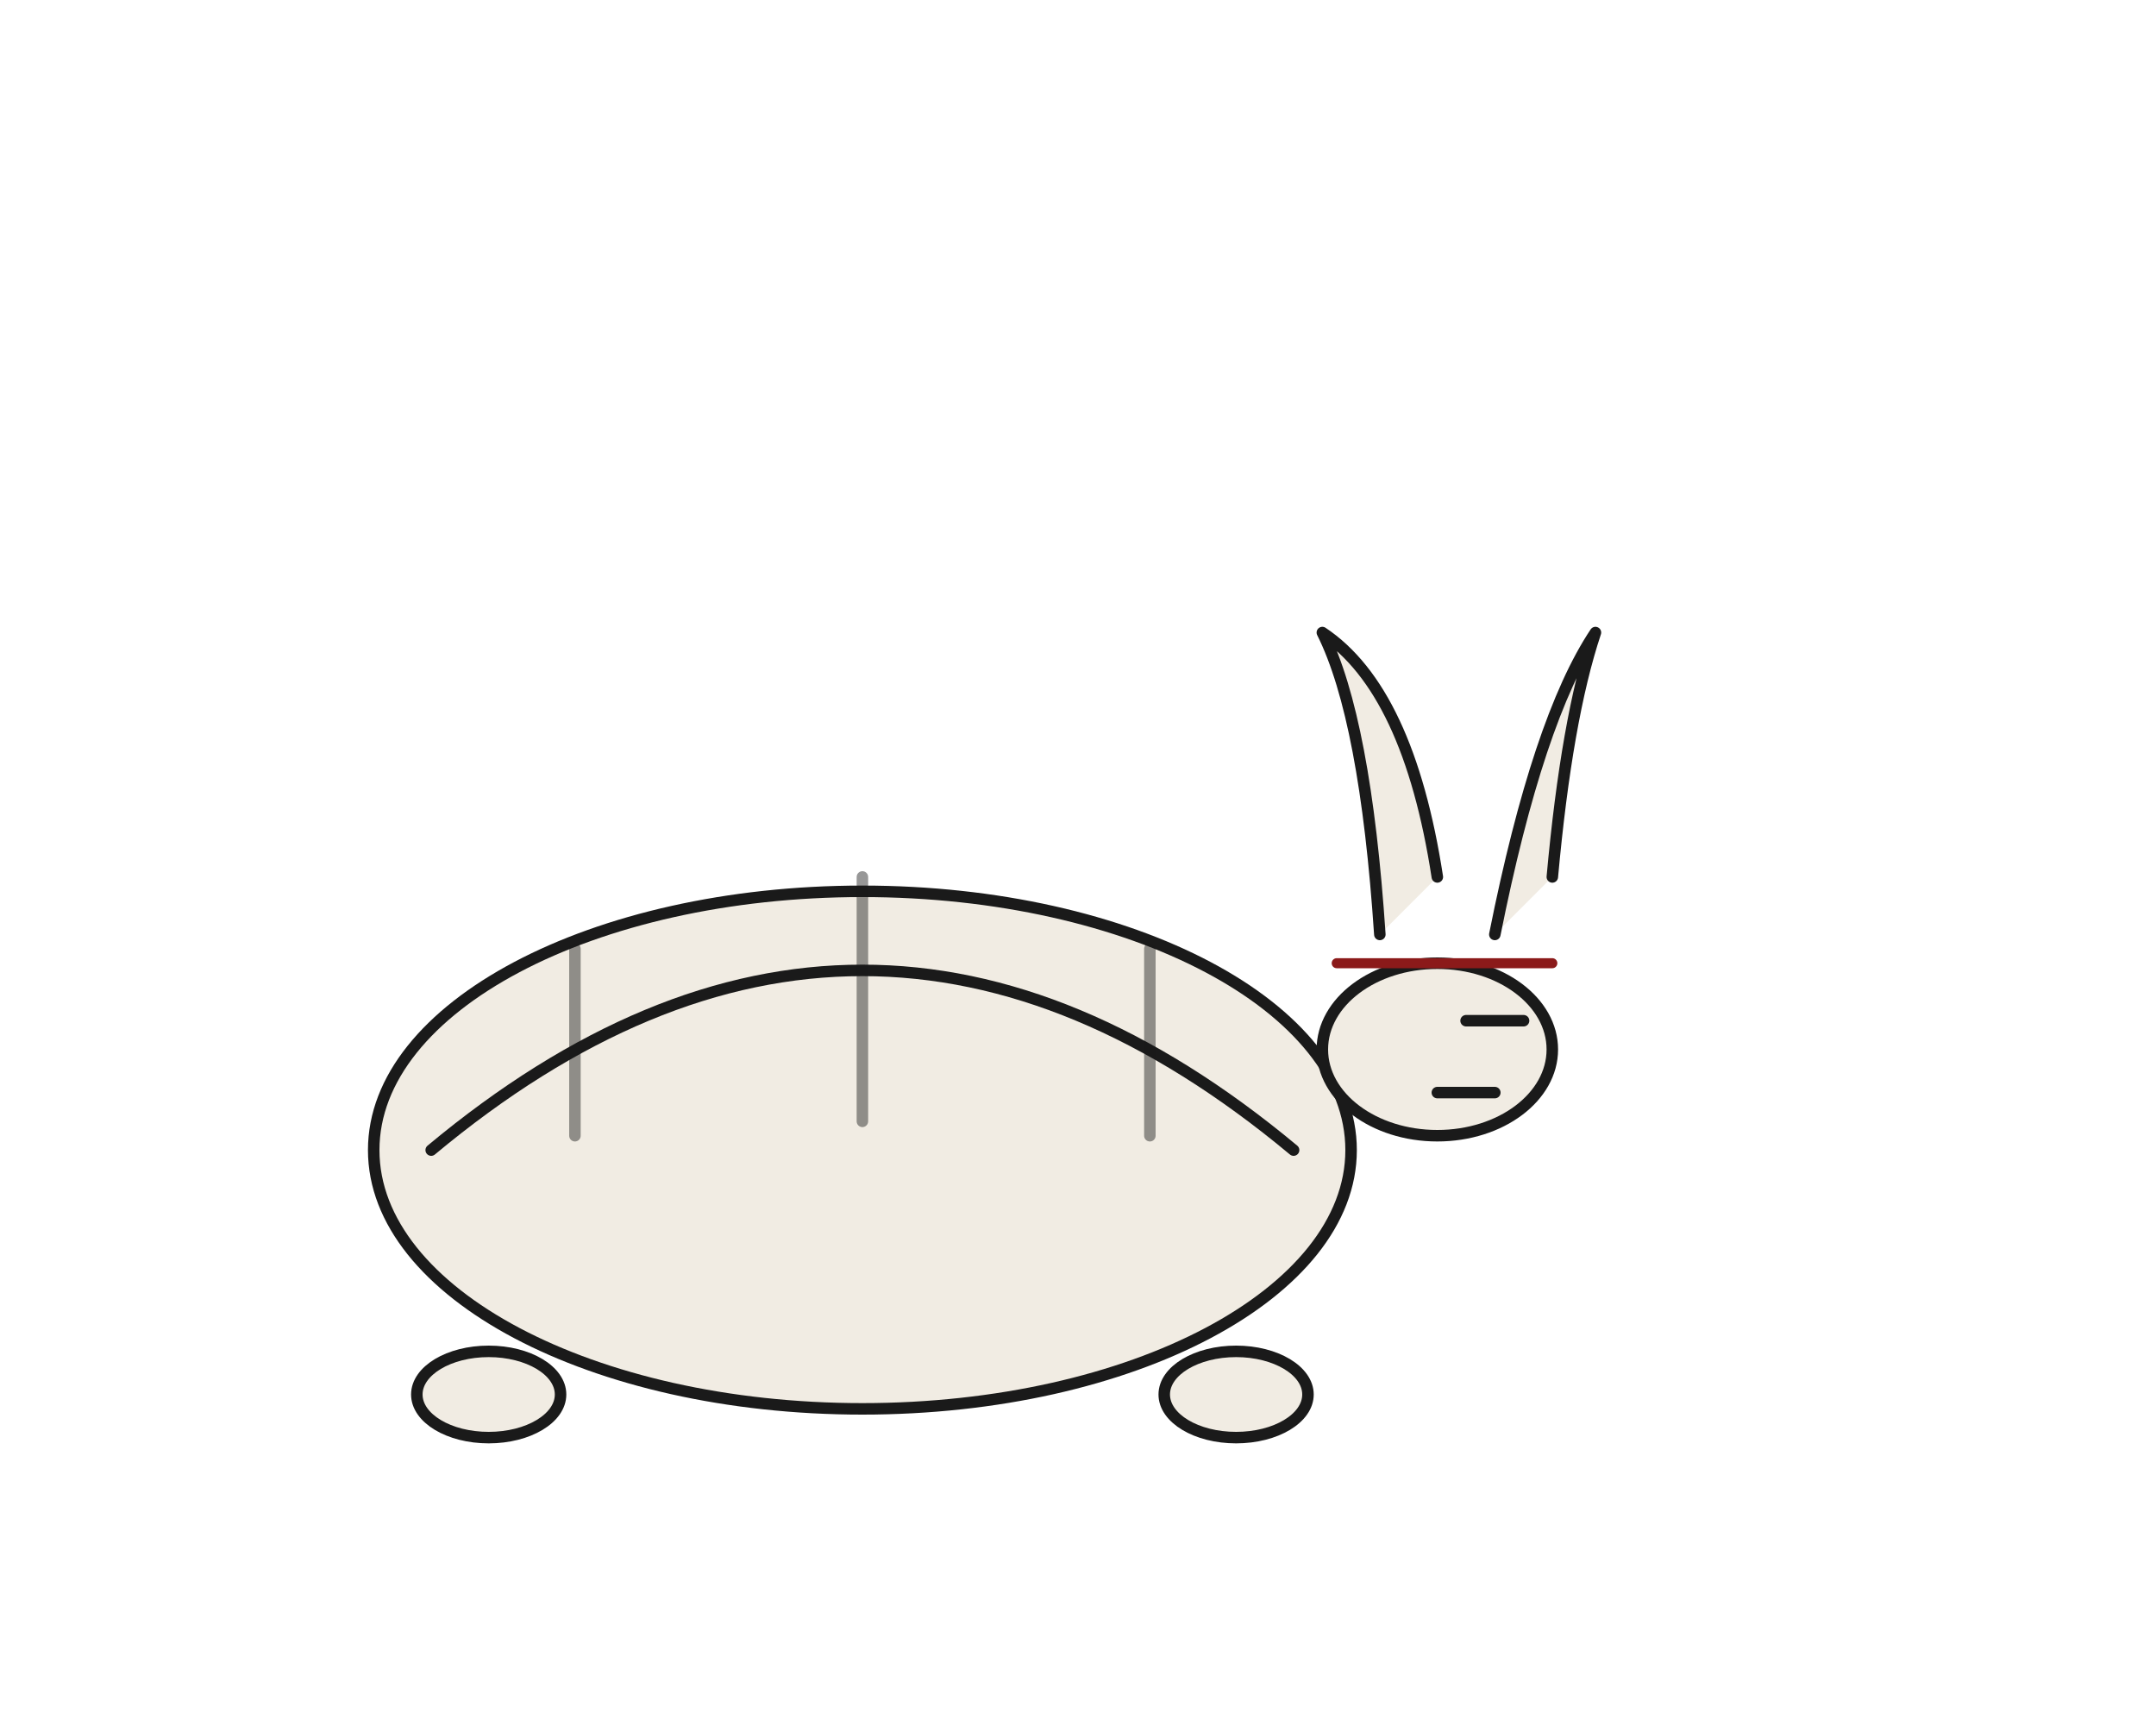
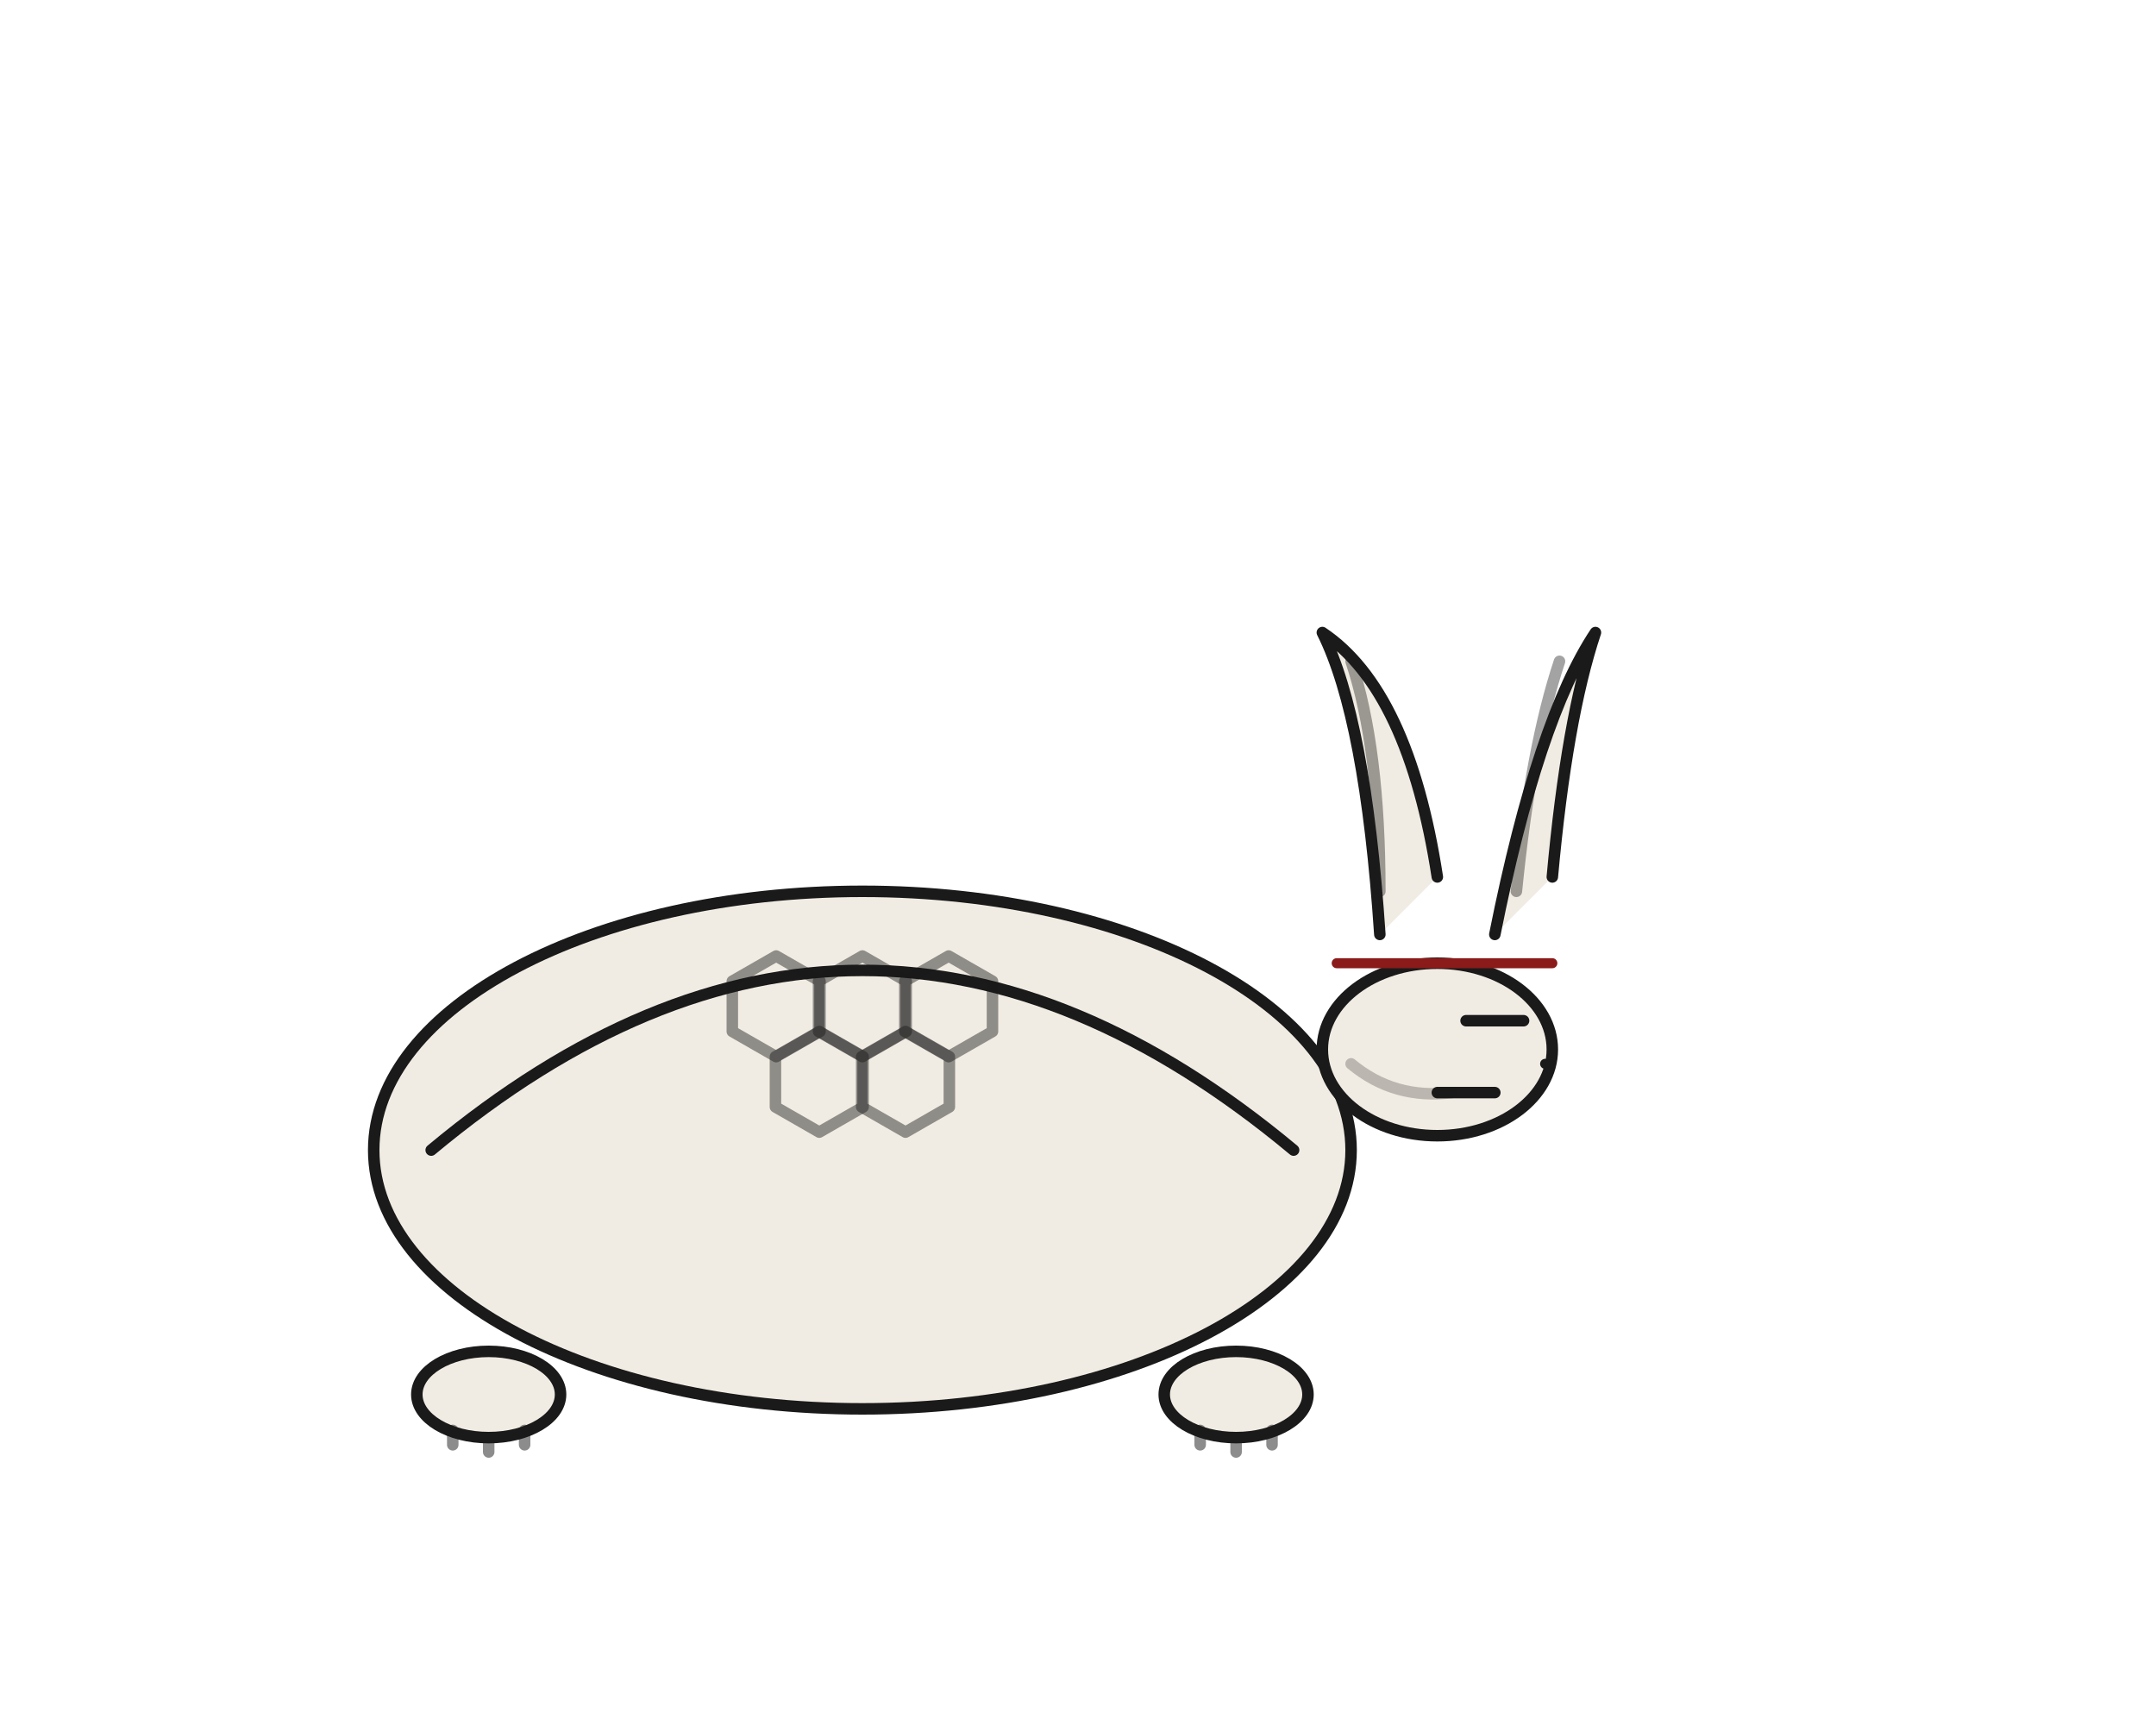
<svg xmlns="http://www.w3.org/2000/svg" viewBox="0 0 300 240" width="300" height="240" role="img" aria-label="Leponeus — The Diagnosis">
  <g fill="none" stroke="#1A1A1A" stroke-width="1.6" stroke-linecap="round" stroke-linejoin="round" vector-effect="non-scaling-stroke">
    <ellipse cx="120" cy="160" rx="68" ry="36" fill="#F1ECE3" />
    <path d="M 60 160 Q 120 110 180 160" />
-     <path d="M 80 158 L 80 132 M 120 156 L 120 122 M 160 158 L 160 132" stroke-opacity=".45" />
+     <g stroke-opacity="0.45">
+       <path d="M 108 133 L 114.1 136.5 L 114.1 143.5 L 108 147 L 101.9 143.5 L 101.9 136.5 Z" />
+       <path d="M 120 133 L 126.1 136.5 L 126.1 143.5 L 120 147 L 113.9 143.5 L 113.9 136.5 Z" />
+       <path d="M 132 133 L 138.1 136.5 L 138.1 143.5 L 132 147 L 125.9 143.5 L 125.9 136.5 Z" />
+       <path d="M 114 143.5 L 120.1 147 L 120.1 154 L 114 157.5 L 107.9 154 L 107.9 147 Z" />
+       <path d="M 126 143.5 L 132.1 147 L 132.1 154 L 126 157.5 L 119.9 154 L 119.9 147 Z" />
+     </g>
    <ellipse cx="68" cy="194" rx="10" ry="6" fill="#F1ECE3" />
    <ellipse cx="172" cy="194" rx="10" ry="6" fill="#F1ECE3" />
+     <path d="M 63 199 l 0 2 M 68 200 l 0 2 M 73 199 l 0 2" stroke-opacity="0.5" />
+     <path d="M 167 199 l 0 2 M 172 200 l 0 2 M 177 199 l 0 2" stroke-opacity="0.5" />
    <ellipse cx="200" cy="146" rx="16" ry="12" fill="#F1ECE3" />
+     <circle cx="215" cy="148" r="0.7" fill="#1A1A1A" stroke="none" />
    <line x1="204" y1="142" x2="212" y2="142" />
    <line x1="200" y1="152" x2="208" y2="152" />
+     <path d="M 188 148 q 6 5 14 4" stroke-opacity="0.25" />
    <path d="M 192 130 Q 190 100 184 88 Q 196 96 200 122" fill="#F1ECE3" />
+     <path d="M 192 124 Q 192 104 188 92" stroke-opacity="0.4" />
    <path d="M 208 130 Q 214 100 222 88 Q 218 100 216 122" fill="#F1ECE3" />
+     <path d="M 211 124 Q 213 104 217 92" stroke-opacity="0.4" />
    <line x1="186" y1="134" x2="216" y2="134" stroke="#8B1A1A" stroke-width="1.4" />
  </g>
</svg>
